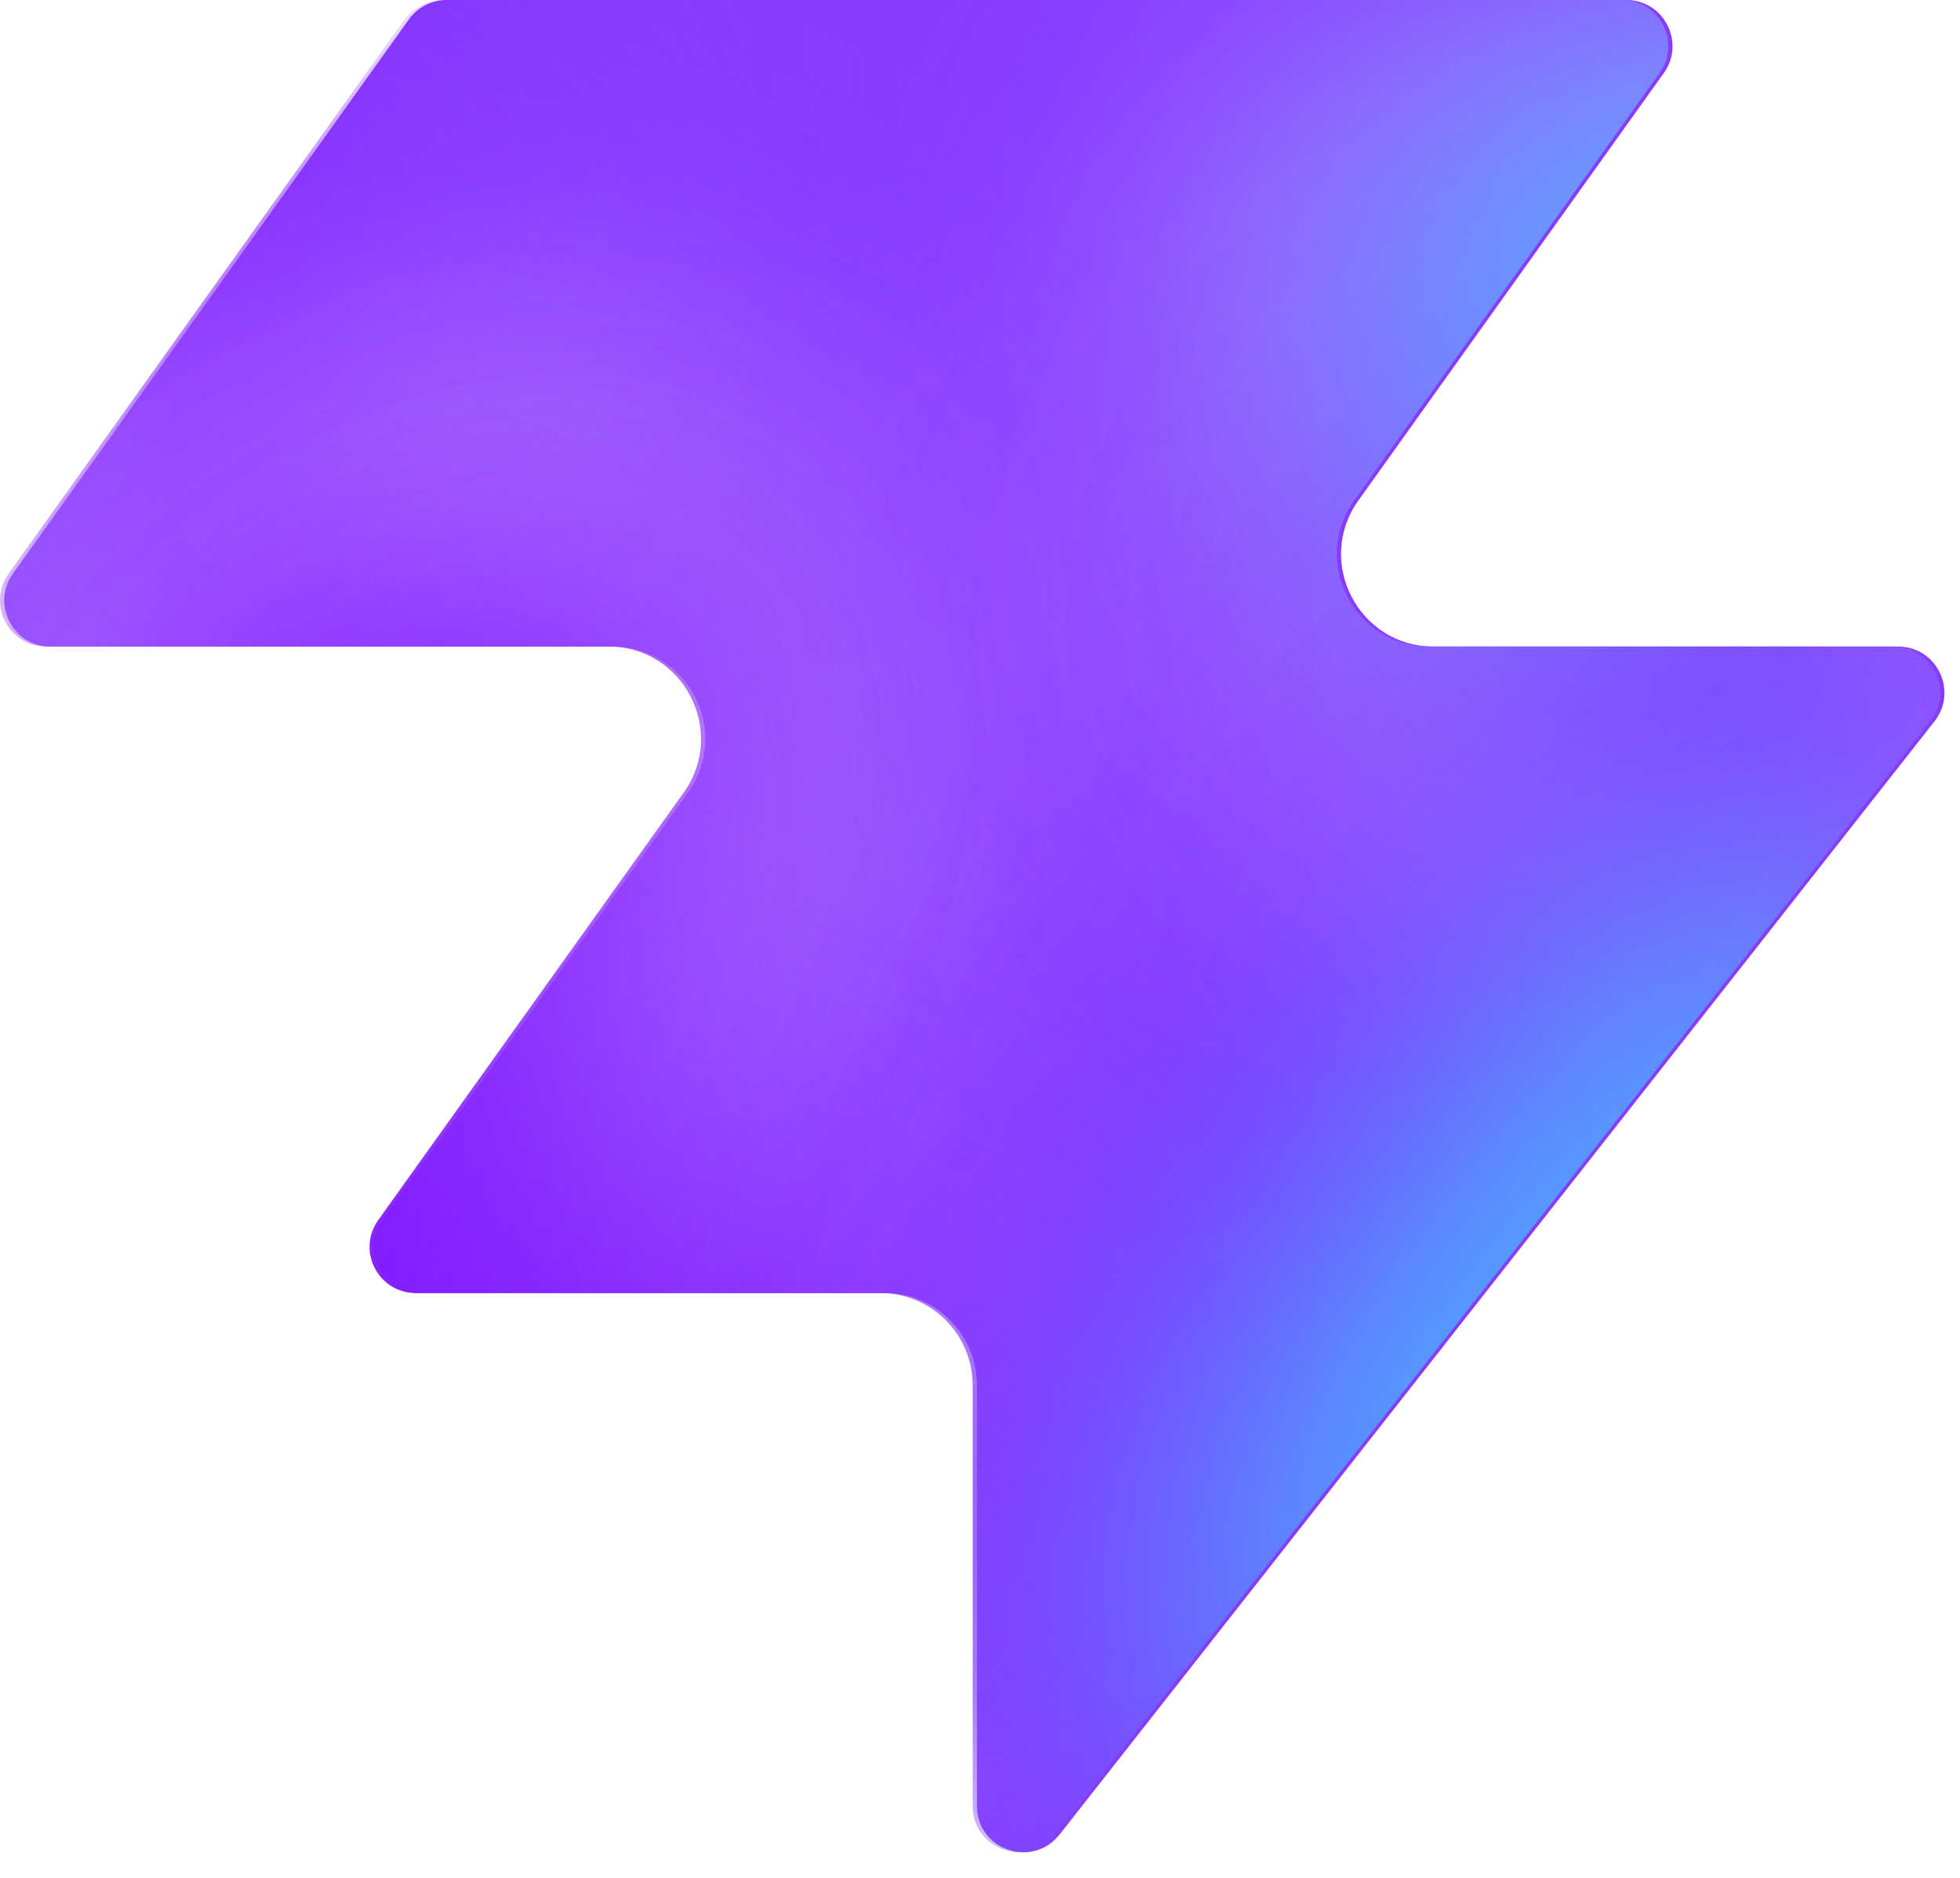
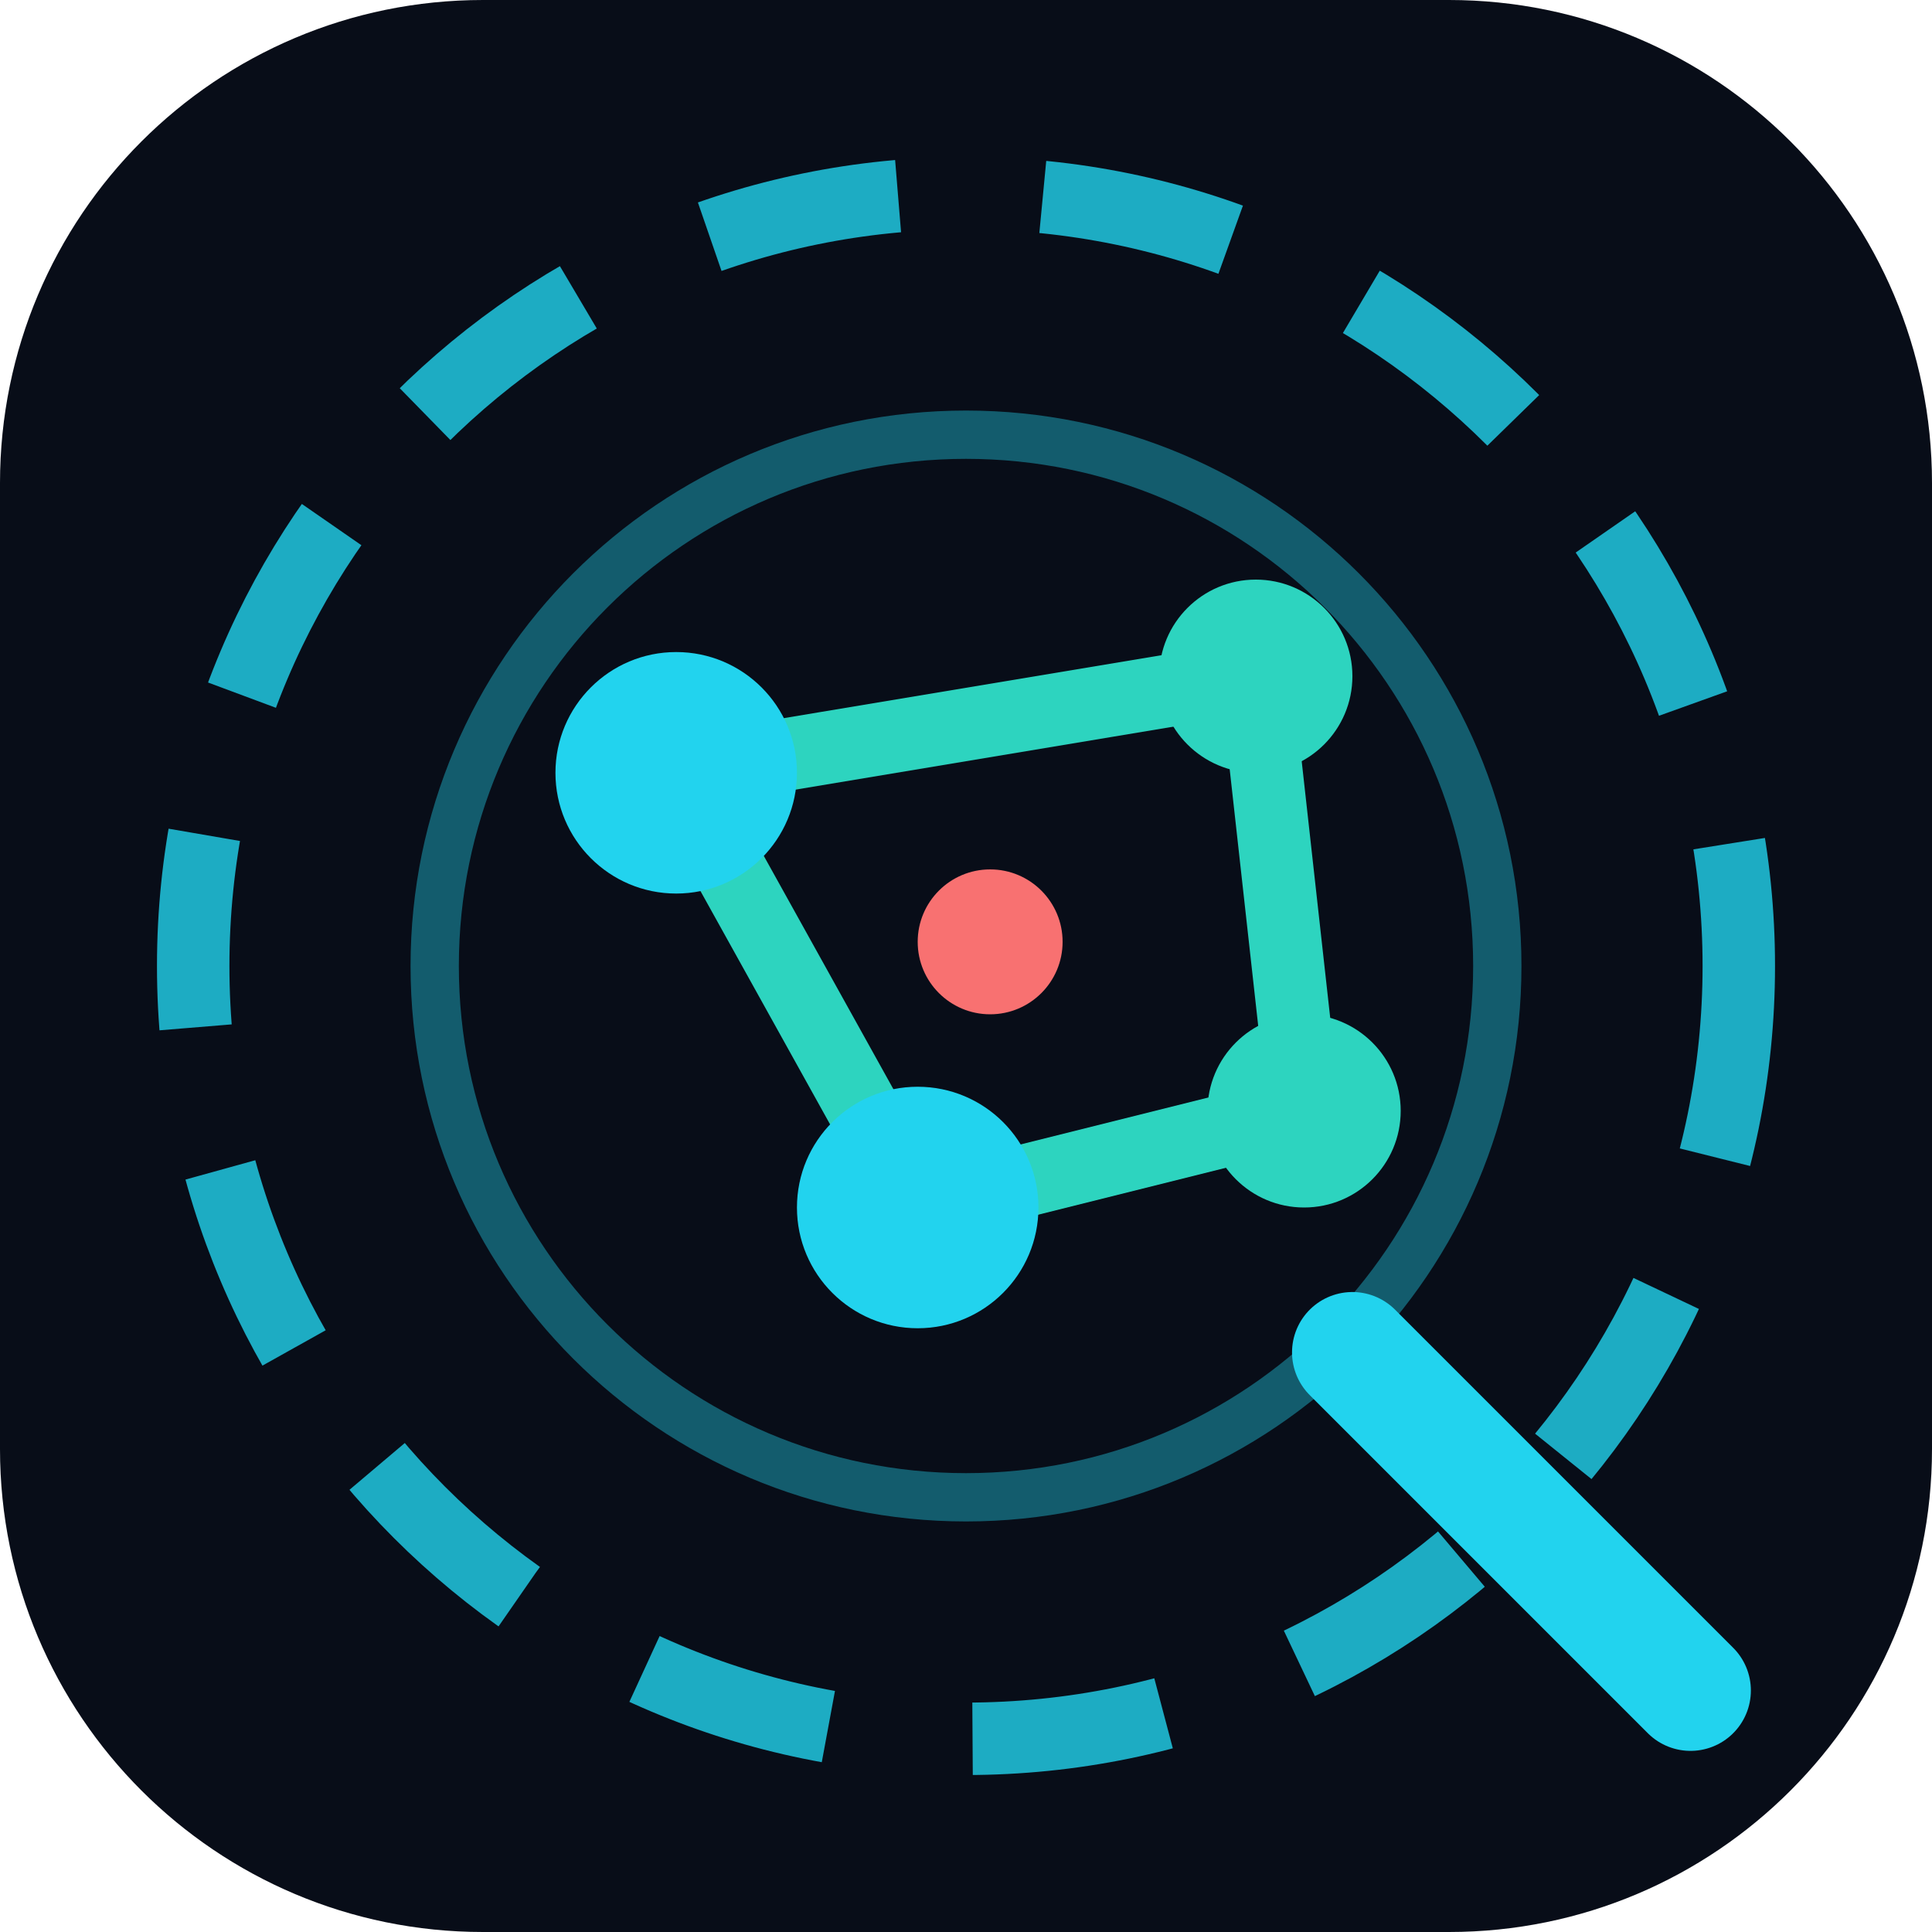
- <svg xmlns="http://www.w3.org/2000/svg" width="48" height="46" fill="none" viewBox="0 0 48 46">
-   <path fill="#863bff" d="M25.946 44.938c-.664.845-2.021.375-2.021-.698V33.937a2.26 2.26 0 0 0-2.262-2.262H10.287c-.92 0-1.456-1.04-.92-1.788l7.48-10.471c1.07-1.497 0-3.578-1.842-3.578H1.237c-.92 0-1.456-1.04-.92-1.788L10.013.474c.214-.297.556-.474.92-.474h28.894c.92 0 1.456 1.04.92 1.788l-7.48 10.471c-1.07 1.498 0 3.579 1.842 3.579h11.377c.943 0 1.473 1.088.89 1.83L25.947 44.94z" style="fill:#863bff;fill:color(display-p3 .525 .23 1);fill-opacity:1" />
-   <mask id="a" width="48" height="46" x="0" y="0" maskUnits="userSpaceOnUse" style="mask-type:alpha">
-     <path fill="#000" d="M25.842 44.938c-.664.844-2.021.375-2.021-.698V33.937a2.26 2.26 0 0 0-2.262-2.262H10.183c-.92 0-1.456-1.04-.92-1.788l7.48-10.471c1.07-1.498 0-3.579-1.842-3.579H1.133c-.92 0-1.456-1.04-.92-1.787L9.91.473c.214-.297.556-.474.92-.474h28.894c.92 0 1.456 1.04.92 1.788l-7.48 10.471c-1.07 1.498 0 3.578 1.842 3.578h11.377c.943 0 1.473 1.088.89 1.832L25.843 44.94z" style="fill:#000;fill-opacity:1" />
-   </mask>
-   <g mask="url(#a)">
-     <g filter="url(#b)">
-       <ellipse cx="5.508" cy="14.704" fill="#ede6ff" rx="5.508" ry="14.704" style="fill:#ede6ff;fill:color(display-p3 .927 .903 1);fill-opacity:1" transform="matrix(.00324 1 1 -.00324 -4.47 31.516)" />
-     </g>
-     <g filter="url(#c)">
-       <ellipse cx="10.399" cy="29.851" fill="#ede6ff" rx="10.399" ry="29.851" style="fill:#ede6ff;fill:color(display-p3 .927 .903 1);fill-opacity:1" transform="matrix(.00324 1 1 -.00324 -39.328 7.883)" />
-     </g>
-     <g filter="url(#d)">
-       <ellipse cx="5.508" cy="30.487" fill="#7e14ff" rx="5.508" ry="30.487" style="fill:#7e14ff;fill:color(display-p3 .492 .077 1);fill-opacity:1" transform="rotate(89.814 -25.913 -14.639)scale(1 -1)" />
-     </g>
-     <g filter="url(#e)">
-       <ellipse cx="5.508" cy="30.599" fill="#7e14ff" rx="5.508" ry="30.599" style="fill:#7e14ff;fill:color(display-p3 .492 .077 1);fill-opacity:1" transform="rotate(89.814 -32.644 -3.334)scale(1 -1)" />
-     </g>
-     <g filter="url(#f)">
-       <ellipse cx="5.508" cy="30.599" fill="#7e14ff" rx="5.508" ry="30.599" style="fill:#7e14ff;fill:color(display-p3 .492 .077 1);fill-opacity:1" transform="matrix(.00324 1 1 -.00324 -34.34 30.47)" />
-     </g>
-     <g filter="url(#g)">
-       <ellipse cx="14.072" cy="22.078" fill="#ede6ff" rx="14.072" ry="22.078" style="fill:#ede6ff;fill:color(display-p3 .927 .903 1);fill-opacity:1" transform="rotate(93.35 24.506 48.493)scale(-1 1)" />
-     </g>
-     <g filter="url(#h)">
-       <ellipse cx="3.47" cy="21.501" fill="#7e14ff" rx="3.47" ry="21.501" style="fill:#7e14ff;fill:color(display-p3 .492 .077 1);fill-opacity:1" transform="rotate(89.009 28.708 47.59)scale(-1 1)" />
-     </g>
-     <g filter="url(#i)">
-       <ellipse cx="3.47" cy="21.501" fill="#7e14ff" rx="3.47" ry="21.501" style="fill:#7e14ff;fill:color(display-p3 .492 .077 1);fill-opacity:1" transform="rotate(89.009 28.708 47.59)scale(-1 1)" />
-     </g>
-     <g filter="url(#j)">
-       <ellipse cx=".387" cy="8.972" fill="#7e14ff" rx="4.407" ry="29.108" style="fill:#7e14ff;fill:color(display-p3 .492 .077 1);fill-opacity:1" transform="rotate(39.51 .387 8.972)" />
-     </g>
-     <g filter="url(#k)">
-       <ellipse cx="47.523" cy="-6.092" fill="#7e14ff" rx="4.407" ry="29.108" style="fill:#7e14ff;fill:color(display-p3 .492 .077 1);fill-opacity:1" transform="rotate(37.892 47.523 -6.092)" />
-     </g>
-     <g filter="url(#l)">
-       <ellipse cx="41.412" cy="6.333" fill="#47bfff" rx="5.971" ry="9.665" style="fill:#47bfff;fill:color(display-p3 .28 .748 1);fill-opacity:1" transform="rotate(37.892 41.412 6.333)" />
-     </g>
-     <g filter="url(#m)">
-       <ellipse cx="-1.879" cy="38.332" fill="#7e14ff" rx="4.407" ry="29.108" style="fill:#7e14ff;fill:color(display-p3 .492 .077 1);fill-opacity:1" transform="rotate(37.892 -1.88 38.332)" />
-     </g>
-     <g filter="url(#n)">
-       <ellipse cx="-1.879" cy="38.332" fill="#7e14ff" rx="4.407" ry="29.108" style="fill:#7e14ff;fill:color(display-p3 .492 .077 1);fill-opacity:1" transform="rotate(37.892 -1.88 38.332)" />
-     </g>
-     <g filter="url(#o)">
-       <ellipse cx="35.651" cy="29.907" fill="#7e14ff" rx="4.407" ry="29.108" style="fill:#7e14ff;fill:color(display-p3 .492 .077 1);fill-opacity:1" transform="rotate(37.892 35.651 29.907)" />
-     </g>
-     <g filter="url(#p)">
-       <ellipse cx="38.418" cy="32.4" fill="#47bfff" rx="5.971" ry="15.297" style="fill:#47bfff;fill:color(display-p3 .28 .748 1);fill-opacity:1" transform="rotate(37.892 38.418 32.4)" />
-     </g>
-   </g>
-   <defs>
-     <filter id="b" width="60.045" height="41.654" x="-19.77" y="16.149" color-interpolation-filters="sRGB" filterUnits="userSpaceOnUse">
-       <feFlood flood-opacity="0" result="BackgroundImageFix" />
-       <feBlend in="SourceGraphic" in2="BackgroundImageFix" result="shape" />
-       <feGaussianBlur result="effect1_foregroundBlur_2002_17158" stdDeviation="7.659" />
-     </filter>
-     <filter id="c" width="90.34" height="51.437" x="-54.613" y="-7.533" color-interpolation-filters="sRGB" filterUnits="userSpaceOnUse">
-       <feFlood flood-opacity="0" result="BackgroundImageFix" />
-       <feBlend in="SourceGraphic" in2="BackgroundImageFix" result="shape" />
-       <feGaussianBlur result="effect1_foregroundBlur_2002_17158" stdDeviation="7.659" />
-     </filter>
-     <filter id="d" width="79.355" height="29.4" x="-49.64" y="2.03" color-interpolation-filters="sRGB" filterUnits="userSpaceOnUse">
-       <feFlood flood-opacity="0" result="BackgroundImageFix" />
-       <feBlend in="SourceGraphic" in2="BackgroundImageFix" result="shape" />
-       <feGaussianBlur result="effect1_foregroundBlur_2002_17158" stdDeviation="4.596" />
-     </filter>
-     <filter id="e" width="79.579" height="29.4" x="-45.045" y="20.029" color-interpolation-filters="sRGB" filterUnits="userSpaceOnUse">
-       <feFlood flood-opacity="0" result="BackgroundImageFix" />
-       <feBlend in="SourceGraphic" in2="BackgroundImageFix" result="shape" />
-       <feGaussianBlur result="effect1_foregroundBlur_2002_17158" stdDeviation="4.596" />
-     </filter>
-     <filter id="f" width="79.579" height="29.4" x="-43.513" y="21.178" color-interpolation-filters="sRGB" filterUnits="userSpaceOnUse">
-       <feFlood flood-opacity="0" result="BackgroundImageFix" />
-       <feBlend in="SourceGraphic" in2="BackgroundImageFix" result="shape" />
-       <feGaussianBlur result="effect1_foregroundBlur_2002_17158" stdDeviation="4.596" />
-     </filter>
-     <filter id="g" width="74.749" height="58.852" x="15.756" y="-17.901" color-interpolation-filters="sRGB" filterUnits="userSpaceOnUse">
-       <feFlood flood-opacity="0" result="BackgroundImageFix" />
-       <feBlend in="SourceGraphic" in2="BackgroundImageFix" result="shape" />
-       <feGaussianBlur result="effect1_foregroundBlur_2002_17158" stdDeviation="7.659" />
-     </filter>
-     <filter id="h" width="61.377" height="25.362" x="23.548" y="2.284" color-interpolation-filters="sRGB" filterUnits="userSpaceOnUse">
-       <feFlood flood-opacity="0" result="BackgroundImageFix" />
-       <feBlend in="SourceGraphic" in2="BackgroundImageFix" result="shape" />
-       <feGaussianBlur result="effect1_foregroundBlur_2002_17158" stdDeviation="4.596" />
-     </filter>
-     <filter id="i" width="61.377" height="25.362" x="23.548" y="2.284" color-interpolation-filters="sRGB" filterUnits="userSpaceOnUse">
-       <feFlood flood-opacity="0" result="BackgroundImageFix" />
-       <feBlend in="SourceGraphic" in2="BackgroundImageFix" result="shape" />
-       <feGaussianBlur result="effect1_foregroundBlur_2002_17158" stdDeviation="4.596" />
-     </filter>
-     <filter id="j" width="56.045" height="63.649" x="-27.636" y="-22.853" color-interpolation-filters="sRGB" filterUnits="userSpaceOnUse">
-       <feFlood flood-opacity="0" result="BackgroundImageFix" />
-       <feBlend in="SourceGraphic" in2="BackgroundImageFix" result="shape" />
-       <feGaussianBlur result="effect1_foregroundBlur_2002_17158" stdDeviation="4.596" />
-     </filter>
-     <filter id="k" width="54.814" height="64.646" x="20.116" y="-38.415" color-interpolation-filters="sRGB" filterUnits="userSpaceOnUse">
-       <feFlood flood-opacity="0" result="BackgroundImageFix" />
-       <feBlend in="SourceGraphic" in2="BackgroundImageFix" result="shape" />
-       <feGaussianBlur result="effect1_foregroundBlur_2002_17158" stdDeviation="4.596" />
-     </filter>
-     <filter id="l" width="33.541" height="35.313" x="24.641" y="-11.323" color-interpolation-filters="sRGB" filterUnits="userSpaceOnUse">
-       <feFlood flood-opacity="0" result="BackgroundImageFix" />
-       <feBlend in="SourceGraphic" in2="BackgroundImageFix" result="shape" />
-       <feGaussianBlur result="effect1_foregroundBlur_2002_17158" stdDeviation="4.596" />
-     </filter>
-     <filter id="m" width="54.814" height="64.646" x="-29.286" y="6.009" color-interpolation-filters="sRGB" filterUnits="userSpaceOnUse">
-       <feFlood flood-opacity="0" result="BackgroundImageFix" />
-       <feBlend in="SourceGraphic" in2="BackgroundImageFix" result="shape" />
-       <feGaussianBlur result="effect1_foregroundBlur_2002_17158" stdDeviation="4.596" />
-     </filter>
-     <filter id="n" width="54.814" height="64.646" x="-29.286" y="6.009" color-interpolation-filters="sRGB" filterUnits="userSpaceOnUse">
-       <feFlood flood-opacity="0" result="BackgroundImageFix" />
-       <feBlend in="SourceGraphic" in2="BackgroundImageFix" result="shape" />
-       <feGaussianBlur result="effect1_foregroundBlur_2002_17158" stdDeviation="4.596" />
-     </filter>
-     <filter id="o" width="54.814" height="64.646" x="8.244" y="-2.416" color-interpolation-filters="sRGB" filterUnits="userSpaceOnUse">
-       <feFlood flood-opacity="0" result="BackgroundImageFix" />
-       <feBlend in="SourceGraphic" in2="BackgroundImageFix" result="shape" />
-       <feGaussianBlur result="effect1_foregroundBlur_2002_17158" stdDeviation="4.596" />
-     </filter>
-     <filter id="p" width="39.409" height="43.623" x="18.713" y="10.588" color-interpolation-filters="sRGB" filterUnits="userSpaceOnUse">
-       <feFlood flood-opacity="0" result="BackgroundImageFix" />
-       <feBlend in="SourceGraphic" in2="BackgroundImageFix" result="shape" />
-       <feGaussianBlur result="effect1_foregroundBlur_2002_17158" stdDeviation="4.596" />
-     </filter>
-   </defs>
+ <svg xmlns="http://www.w3.org/2000/svg" viewBox="0 0 40 40" fill="none">
+   <rect width="40" height="40" rx="10" fill="#080D18" />
+   <circle cx="20" cy="20" r="16" stroke="#22D3EE" stroke-width="1.5" stroke-dasharray="4 3" opacity="0.8" />
+   <circle cx="20" cy="20" r="11" stroke="#22D3EE" stroke-width="1" opacity="0.4" />
+   <line x1="14" y1="16" x2="26" y2="14" stroke="#2DD4BF" stroke-width="1.5" />
+   <line x1="14" y1="16" x2="19" y2="25" stroke="#2DD4BF" stroke-width="1.5" />
+   <line x1="26" y1="14" x2="27" y2="23" stroke="#2DD4BF" stroke-width="1.5" />
+   <line x1="19" y1="25" x2="27" y2="23" stroke="#2DD4BF" stroke-width="1.5" />
+   <circle cx="14" cy="16" r="2.5" fill="#22D3EE" />
+   <circle cx="26" cy="14" r="2" fill="#2DD4BF" />
+   <circle cx="19" cy="25" r="2.5" fill="#22D3EE" />
+   <circle cx="27" cy="23" r="2" fill="#2DD4BF" />
+   <circle cx="20.5" cy="19.5" r="1.5" fill="#F87171" />
+   <path d="M28 28L35 35" stroke="#22D3EE" stroke-width="2.5" stroke-linecap="round" />
</svg>
